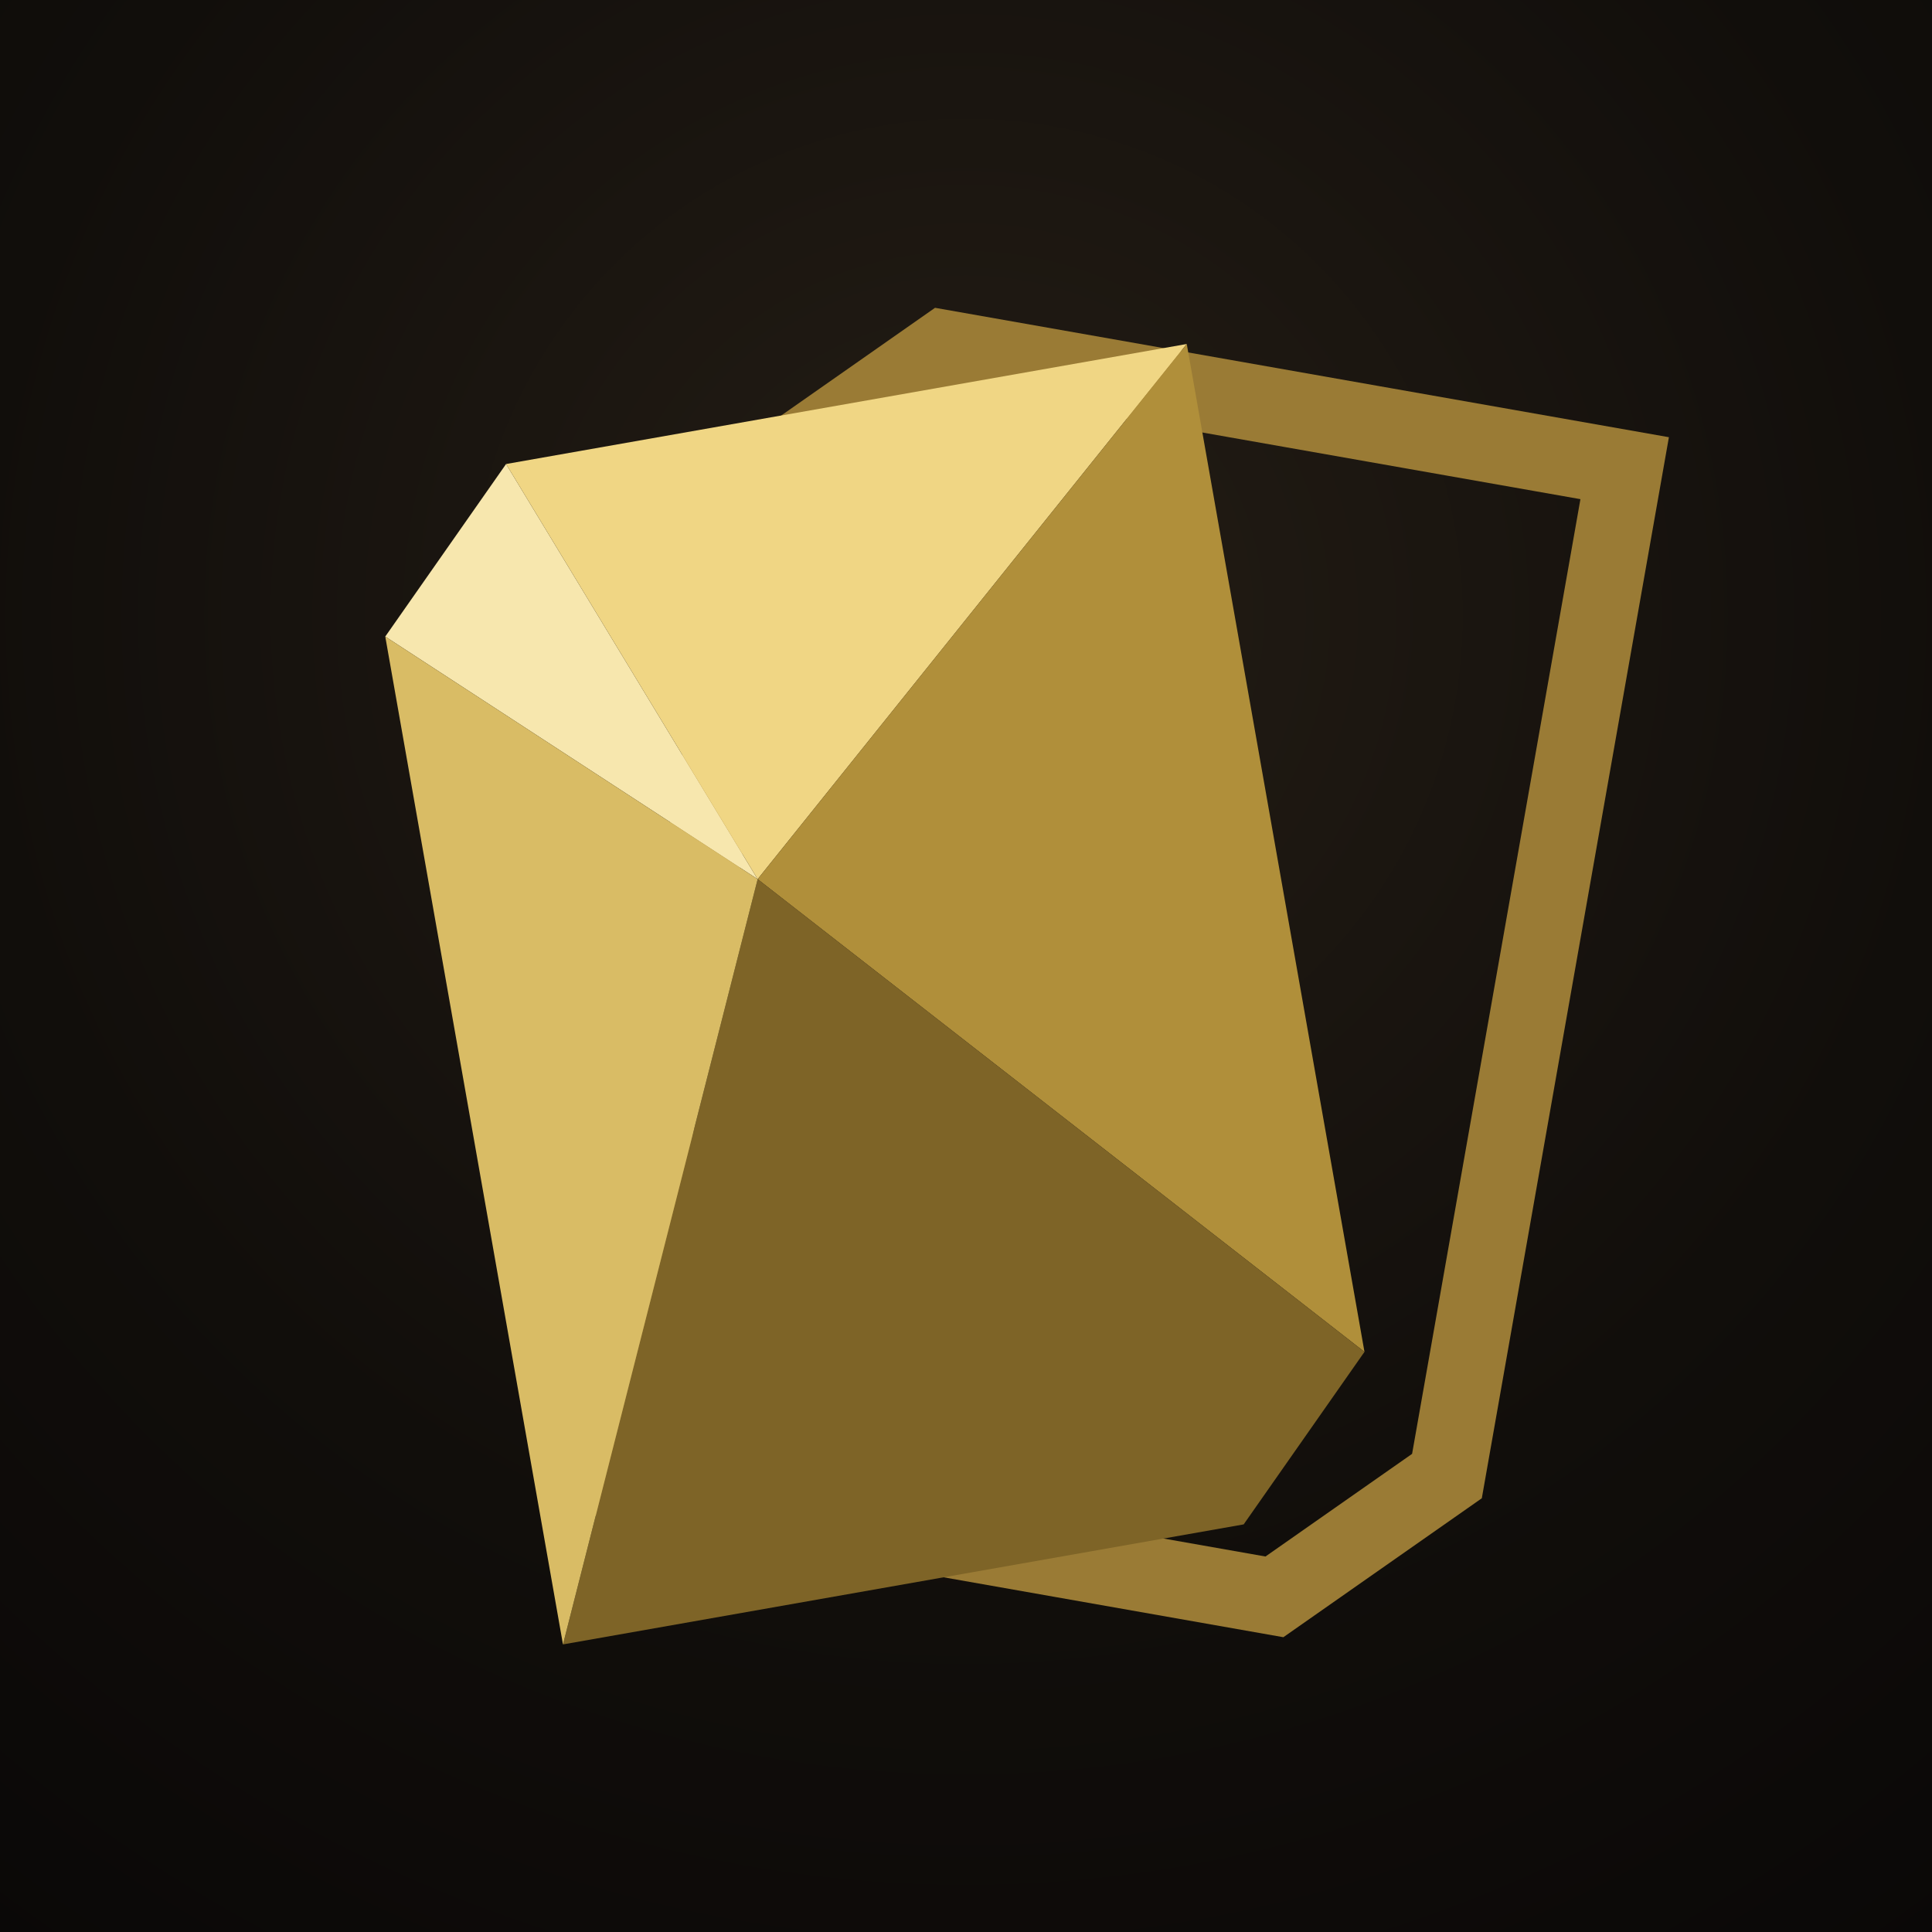
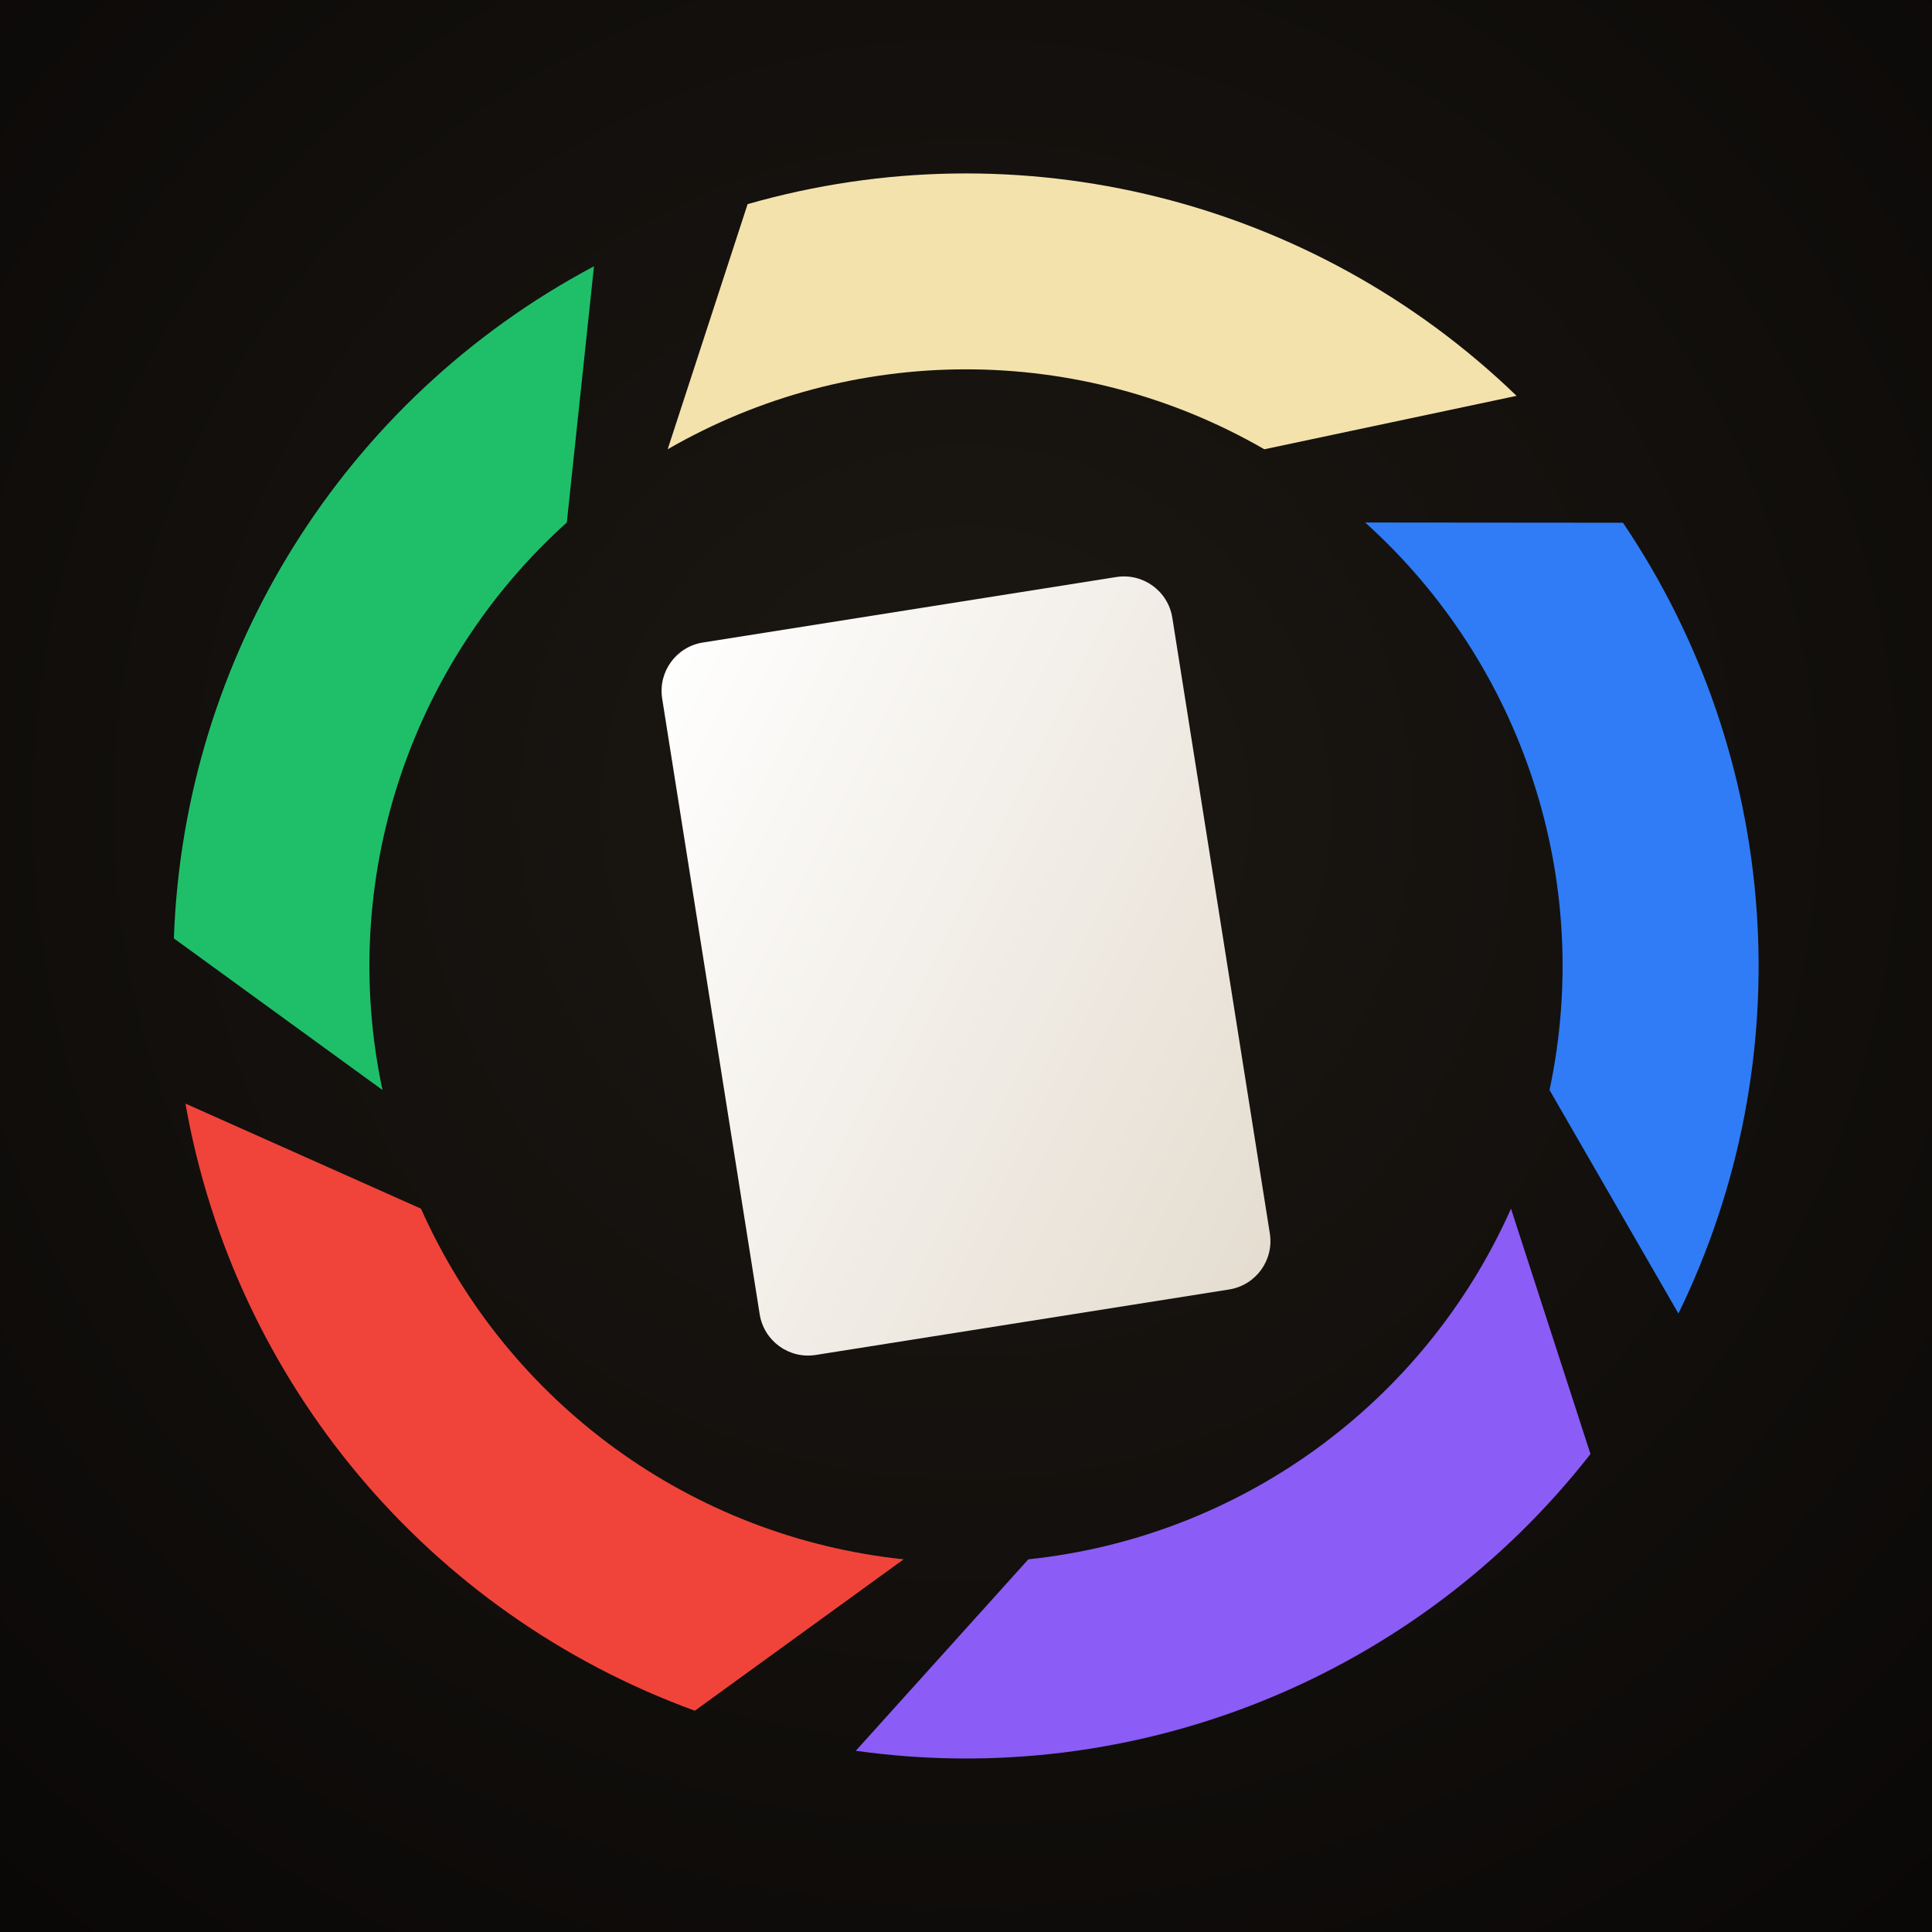
<svg xmlns="http://www.w3.org/2000/svg" viewBox="0 0 1024 1024">
  <defs>
-     <radialGradient id="bg" cx=".5" cy=".32" r=".85">
-       <stop offset="0" stop-color="#241D15" />
-       <stop offset=".6" stop-color="#110E0B" />
+     <radialGradient id="bg" cx=".5" cy=".42" r=".75">
+       <stop offset="0" stop-color="#1C1813" />
      <stop offset="1" stop-color="#0A0807" />
    </radialGradient>
+     <linearGradient id="cd" x1="0" y1="0" x2="1" y2="1">
+       <stop offset="0" stop-color="#FFFFFF" />
+       <stop offset="1" stop-color="#E4DCCF" />
+     </linearGradient>
  </defs>
  <rect width="1024" height="1024" fill="url(#bg)" />
-   <g transform="translate(512 512) scale(1.15)">
-     <g transform="translate(66 3) rotate(10) scale(.88)">
-       <polygon points="-142,-307 220,-307 220,229 142,307 -220,307 -220,-229" fill="none" stroke="#9A7B35" stroke-width="40" stroke-linejoin="miter" />
-     </g>
-     <g transform="translate(-42 13) rotate(-10) scale(.88)">
-       <polygon points="-220,-229 -142,-307 -50,-70" fill="#F7E7AE" />
-       <polygon points="-142,-307 220,-307 -50,-70" fill="#F0D684" />
-       <polygon points="220,-307 220,229 -50,-70" fill="#B08F3A" />
-       <polygon points="220,229 142,307 -220,307 -50,-70" fill="#7E6427" />
-       <polygon points="-220,307 -220,-229 -50,-70" fill="#D9BC65" />
-     </g>
+   <g transform="translate(512 512) scale(1.18) translate(-512 -512)">
+     <path d="M413.9,169.8 A356,356 0 0 1 759.3,255.9 L646.0,279.9 A268,268 0 0 0 378.0,279.9 Z" fill="#F3E2AC" />
+     <path d="M807.1,312.9 A356,356 0 0 1 832.0,668.1 L774.1,567.7 A268,268 0 0 0 691.3,312.8 Z" fill="#2F7CF6" />
+     <path d="M792.5,731.2 A356,356 0 0 1 462.5,864.5 L540.0,778.5 A268,268 0 0 0 756.8,621.0 Z" fill="#8B5CF6" />
+     <path d="M390.2,846.5 A356,356 0 0 1 161.4,573.8 L267.2,621.0 A268,268 0 0 0 484.0,778.5 Z" fill="#F0443A" />
+     <path d="M156.2,499.6 A356,356 0 0 1 344.9,197.7 L332.7,312.8 A268,268 0 0 0 249.9,567.7 Z" fill="#1FBF6A" />
+     <rect x="396.0" y="350.0" width="232" height="324" rx="22" fill="url(#cd)" transform="rotate(-9 512 512)" />
  </g>
</svg>
